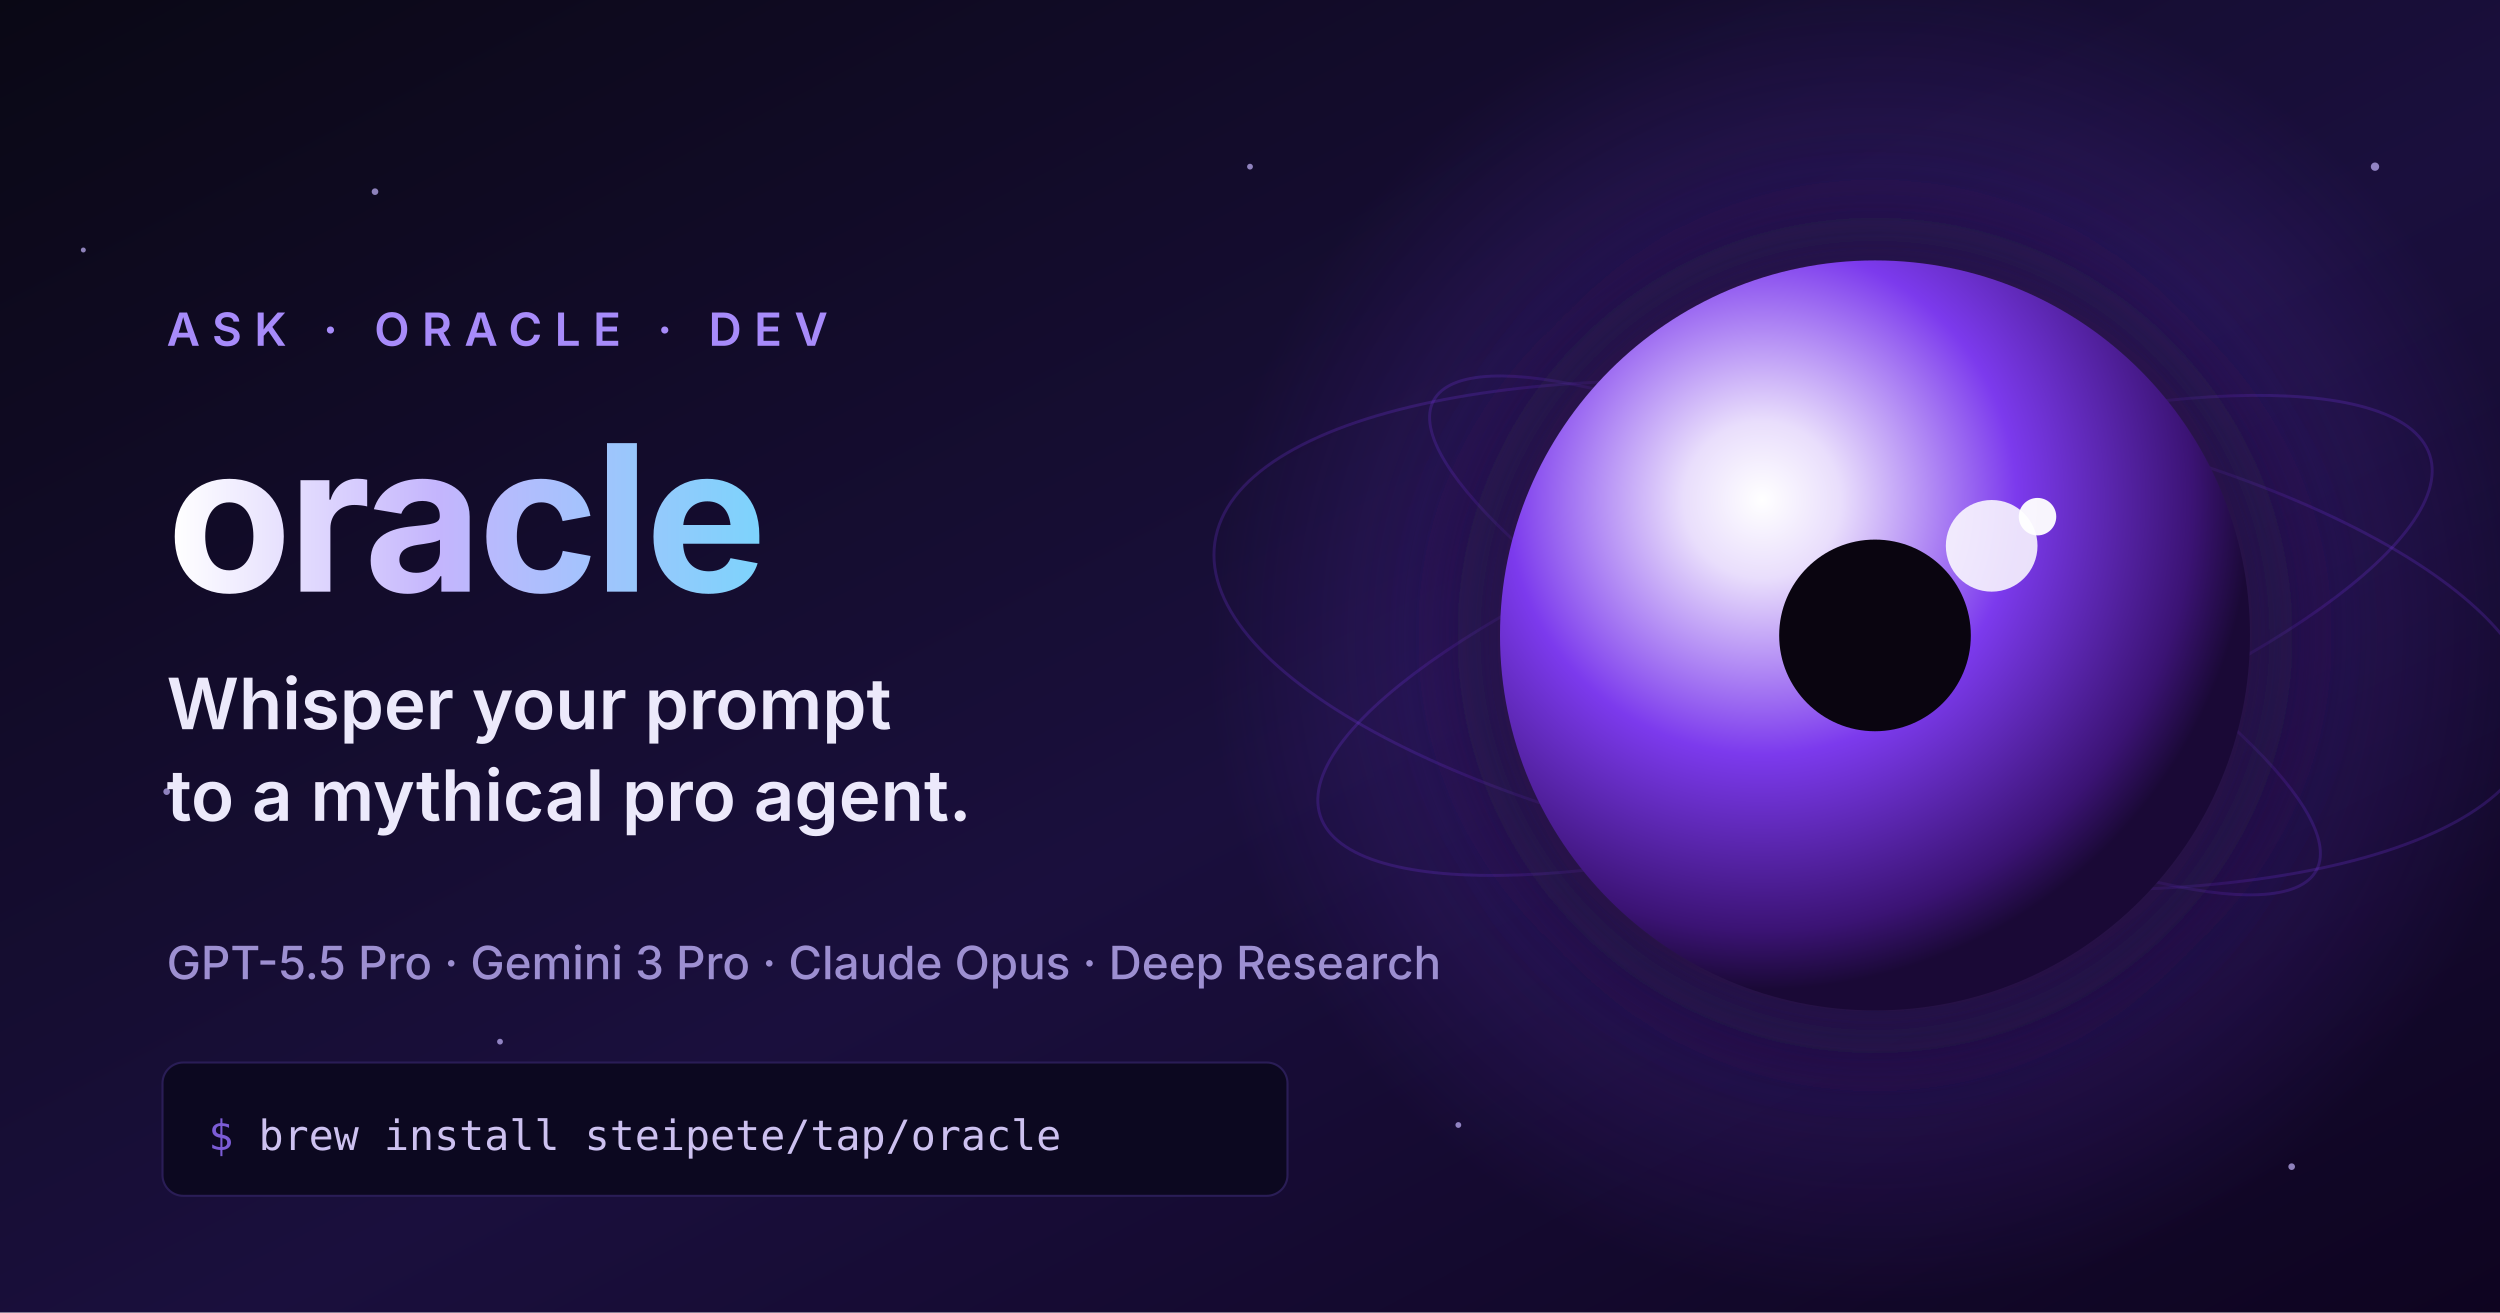
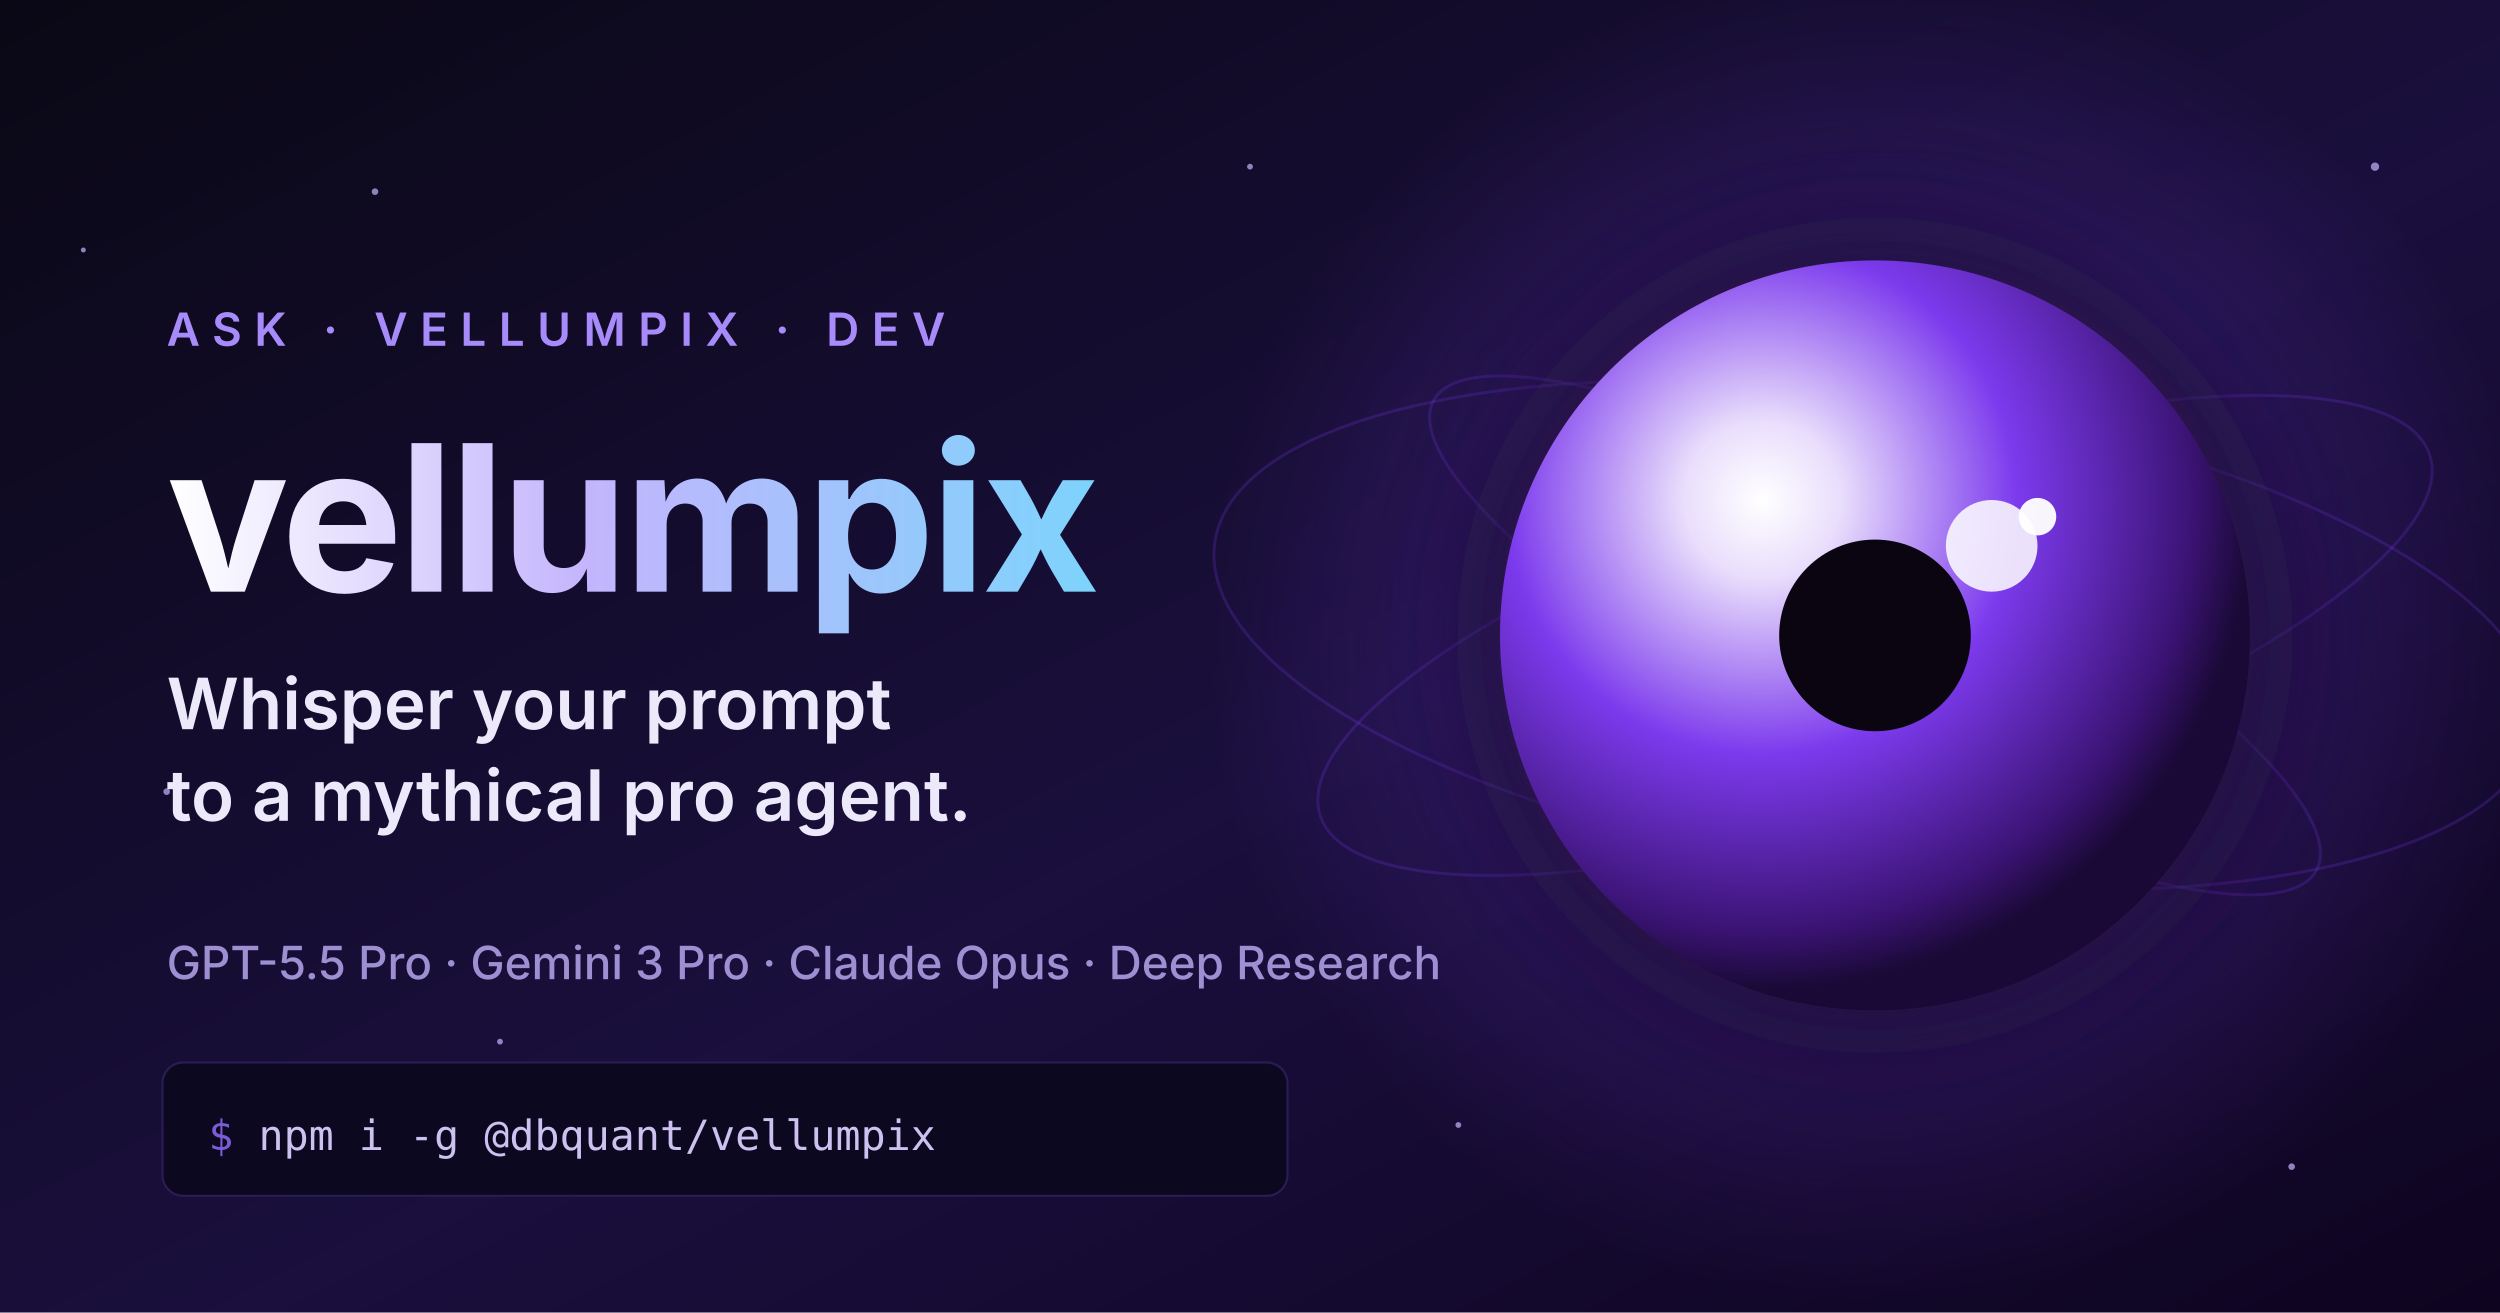
- <svg xmlns="http://www.w3.org/2000/svg" viewBox="0 0 1200 630" role="img" aria-label="Oracle — askoracle.sh">
+ <svg xmlns="http://www.w3.org/2000/svg" viewBox="0 0 1200 630" role="img" aria-label="VellumPix — github.com/dbquant/vellumpix">
  <defs>
    <linearGradient id="bg" x1="0" y1="0" x2="1" y2="1">
      <stop offset="0" stop-color="#0a0815" />
      <stop offset="0.55" stop-color="#1a0f3d" />
      <stop offset="1" stop-color="#0e0420" />
    </linearGradient>
    <radialGradient id="orb" cx="35%" cy="32%" r="65%">
      <stop offset="0" stop-color="#ffffff" />
      <stop offset="0.16" stop-color="#e9defc" />
      <stop offset="0.52" stop-color="#7c3aed" />
      <stop offset="0.88" stop-color="#3b1374" />
      <stop offset="1" stop-color="#1a0936" />
    </radialGradient>
    <radialGradient id="haze" cx="50%" cy="50%" r="50%">
      <stop offset="0" stop-color="#a78bfa" stop-opacity="0.55" />
      <stop offset="0.6" stop-color="#7c3aed" stop-opacity="0.18" />
      <stop offset="1" stop-color="#7c3aed" stop-opacity="0" />
    </radialGradient>
    <linearGradient id="text-grad" x1="0" y1="0" x2="1" y2="0">
      <stop offset="0" stop-color="#ffffff" />
      <stop offset="0.45" stop-color="#c4b5fd" />
      <stop offset="1" stop-color="#7dd3fc" />
    </linearGradient>
    <filter id="orb-shadow" x="-30%" y="-30%" width="160%" height="160%">
      <feGaussianBlur stdDeviation="22" />
    </filter>
  </defs>
  <rect width="1200" height="630" fill="url(#bg)" />
  <circle cx="900" cy="305" r="320" fill="url(#haze)" />
  <g stroke="#7c3aed" stroke-opacity="0.22" fill="none" stroke-width="1.4">
    <ellipse cx="900" cy="305" rx="280" ry="80" transform="rotate(-18 900 305)" />
    <ellipse cx="900" cy="305" rx="320" ry="115" transform="rotate(8 900 305)" />
    <ellipse cx="900" cy="305" rx="240" ry="60" transform="rotate(28 900 305)" />
  </g>
  <circle cx="900" cy="305" r="200" fill="#1a0936" filter="url(#orb-shadow)" opacity="0.6" />
  <circle cx="900" cy="305" r="180" fill="url(#orb)" />
  <circle cx="900" cy="305" r="46" fill="#0a0510" />
  <circle cx="956" cy="262" r="22" fill="#ffffff" opacity="0.85" />
  <circle cx="978" cy="248" r="9" fill="#ffffff" opacity="0.95" />
  <g fill="#c4b5fd" opacity="0.7">
    <circle cx="120" cy="540" r="2" />
    <circle cx="180" cy="92" r="1.6" />
    <circle cx="240" cy="500" r="1.4" />
    <circle cx="80" cy="380" r="1.6" />
    <circle cx="540" cy="540" r="2.2" />
    <circle cx="40" cy="120" r="1.2" />
    <circle cx="600" cy="80" r="1.4" />
    <circle cx="700" cy="540" r="1.4" />
    <circle cx="1140" cy="80" r="2" />
    <circle cx="1100" cy="560" r="1.6" />
  </g>
  <g font-family="Inter, ui-sans-serif, -apple-system, system-ui, sans-serif">
-     <text x="80" y="166" font-size="22" font-weight="600" fill="#a78bfa" letter-spacing="6">ASK · ORACLE · DEV</text>
-     <text x="80" y="284" font-size="98" font-weight="700" fill="url(#text-grad)" letter-spacing="-2">oracle</text>
+     <text x="80" y="166" font-size="22" font-weight="600" fill="#a78bfa" letter-spacing="6">ASK · VELLUMPIX · DEV</text>
+     <text x="80" y="284" font-size="98" font-weight="700" fill="url(#text-grad)" letter-spacing="-2">vellumpix</text>
    <text x="80" y="350" font-size="34" font-weight="600" fill="#ece9fb">Whisper your prompt</text>
    <text x="80" y="394" font-size="34" font-weight="600" fill="#ece9fb">to a mythical pro agent.</text>
    <text x="80" y="470" font-size="22" font-weight="500" fill="#9d8fd1">GPT-5.5 Pro · Gemini 3 Pro · Claude Opus · Deep Research</text>
    <g font-family="JetBrains Mono, SF Mono, ui-monospace, monospace" font-size="20" fill="#cdc1f0">
      <rect x="78" y="510" width="540" height="64" rx="10" fill="#0c0820" stroke="#2a1d56" />
      <text x="100" y="552">
-         <tspan fill="#7c5cd6">$</tspan> brew install steipete/tap/oracle</text>
+         <tspan fill="#7c5cd6">$</tspan> npm i -g @dbquant/vellumpix</text>
    </g>
  </g>
</svg>
